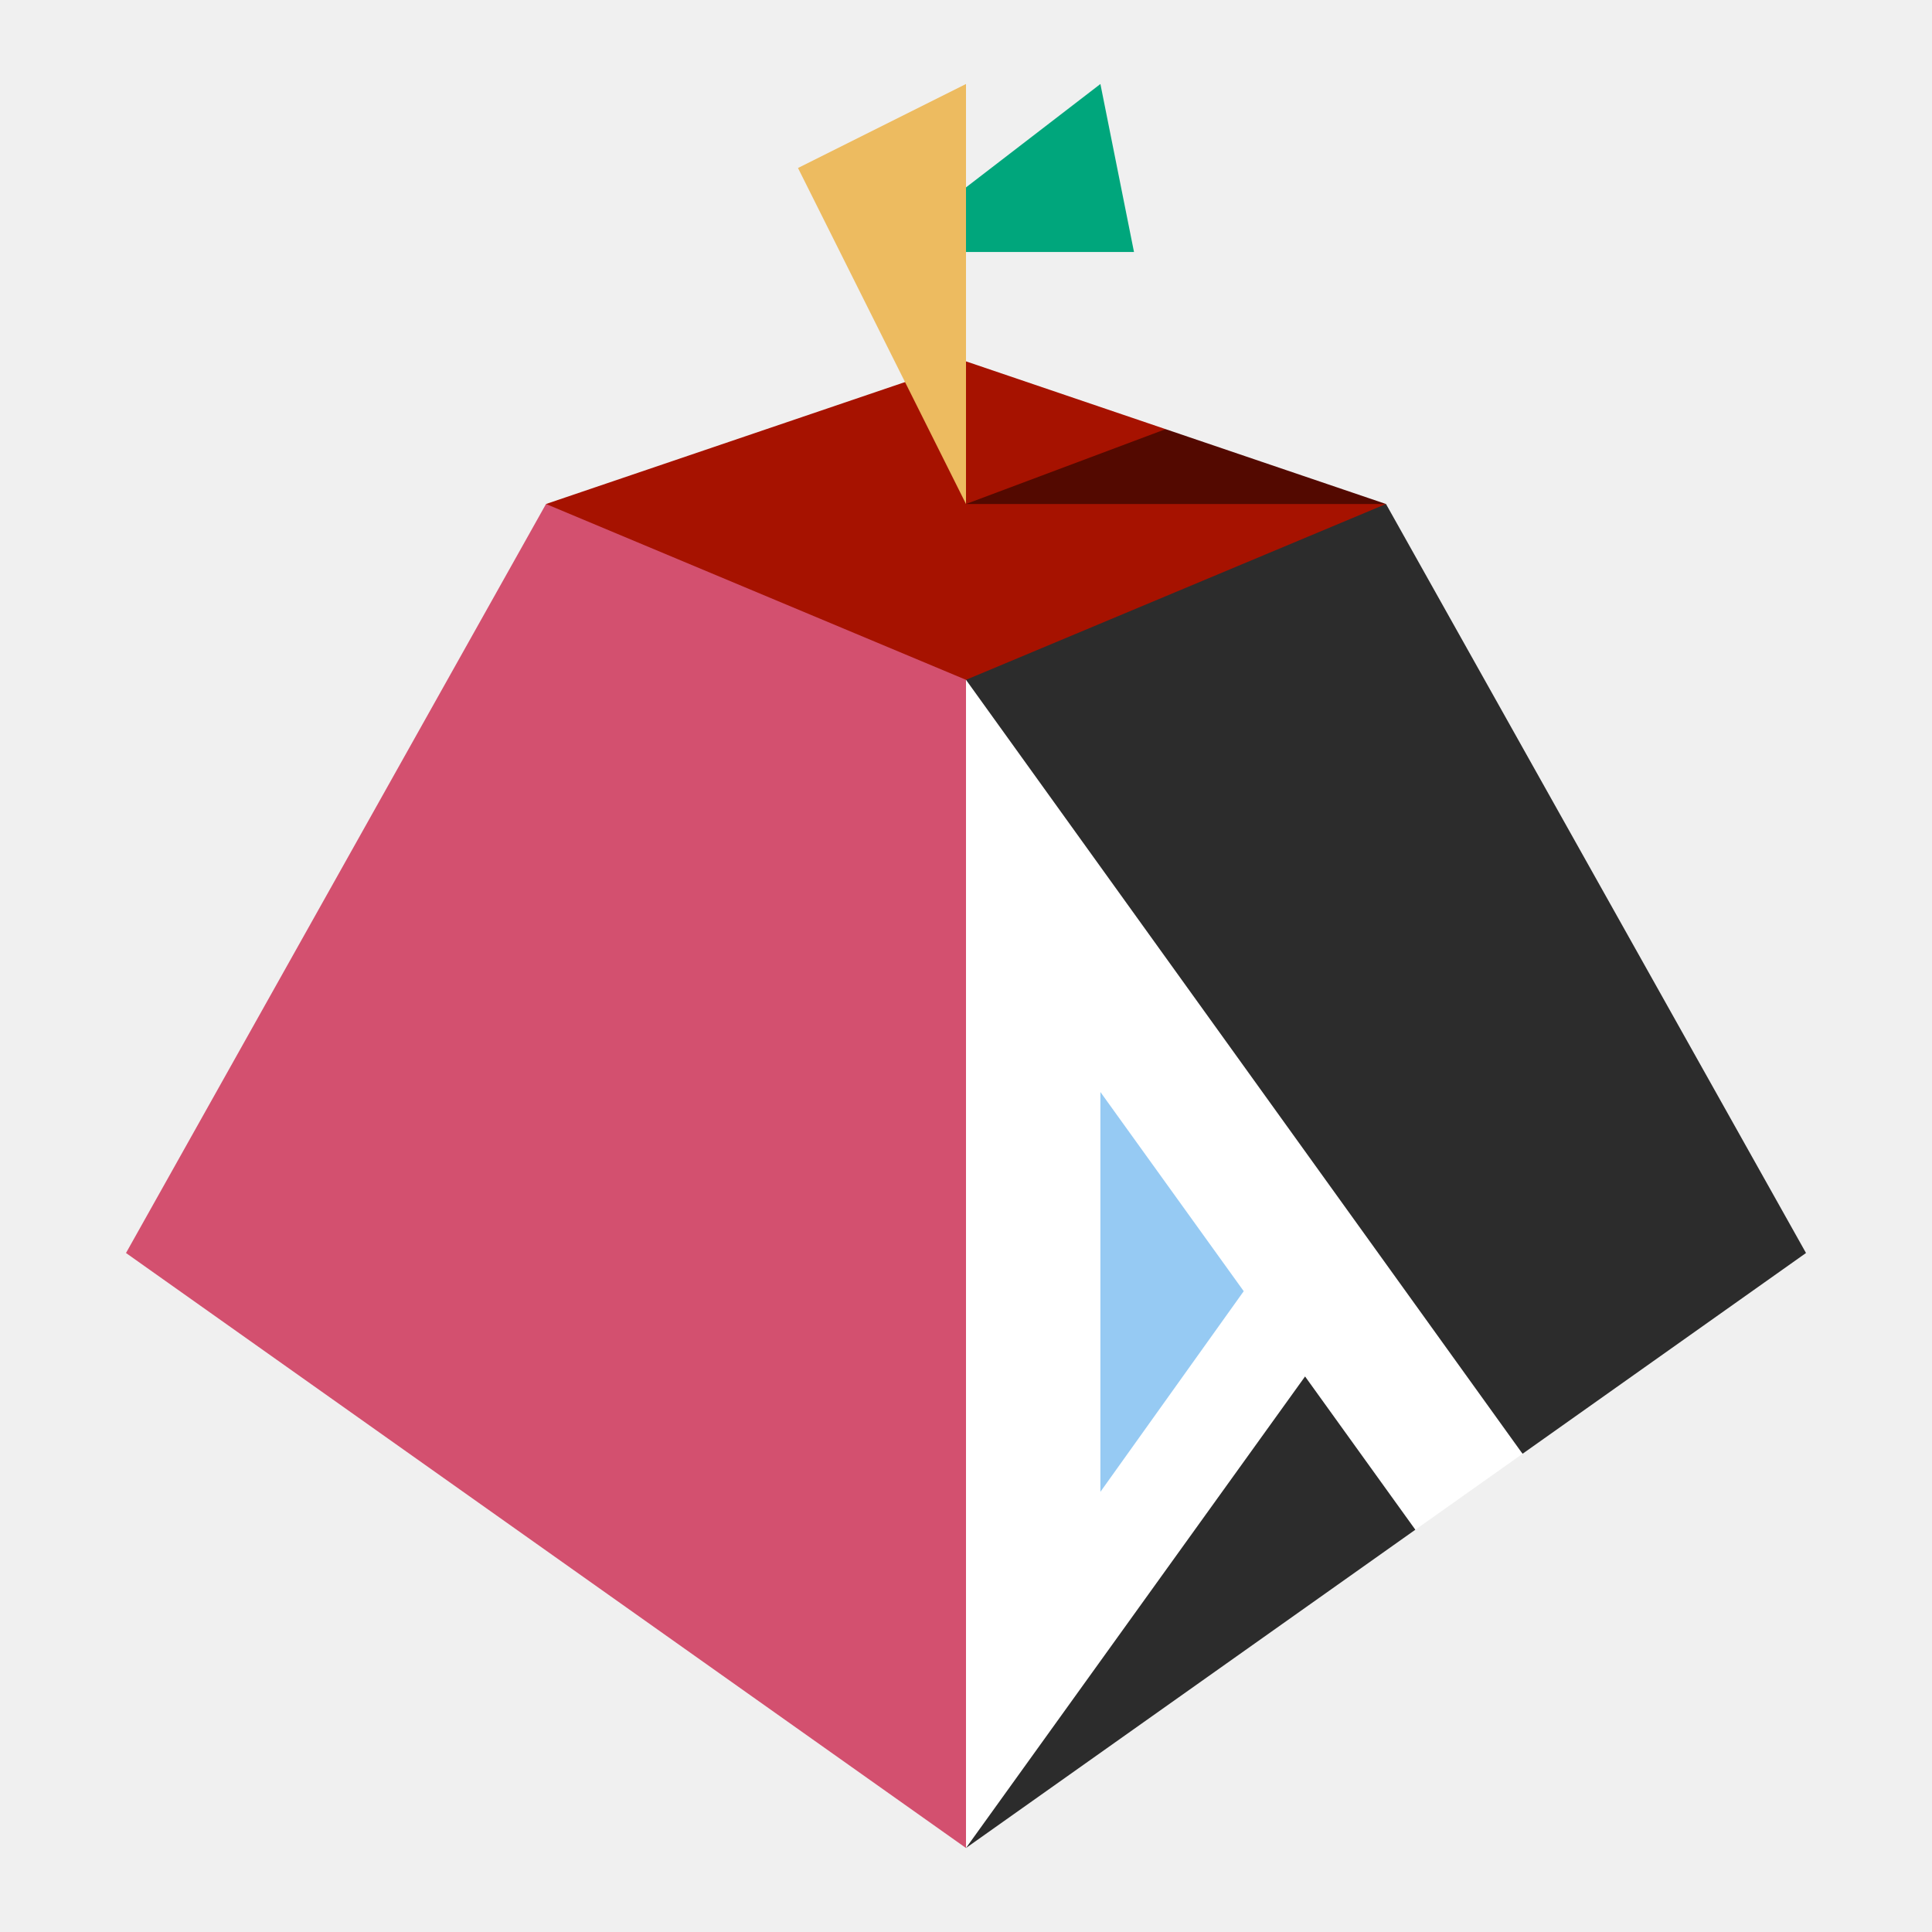
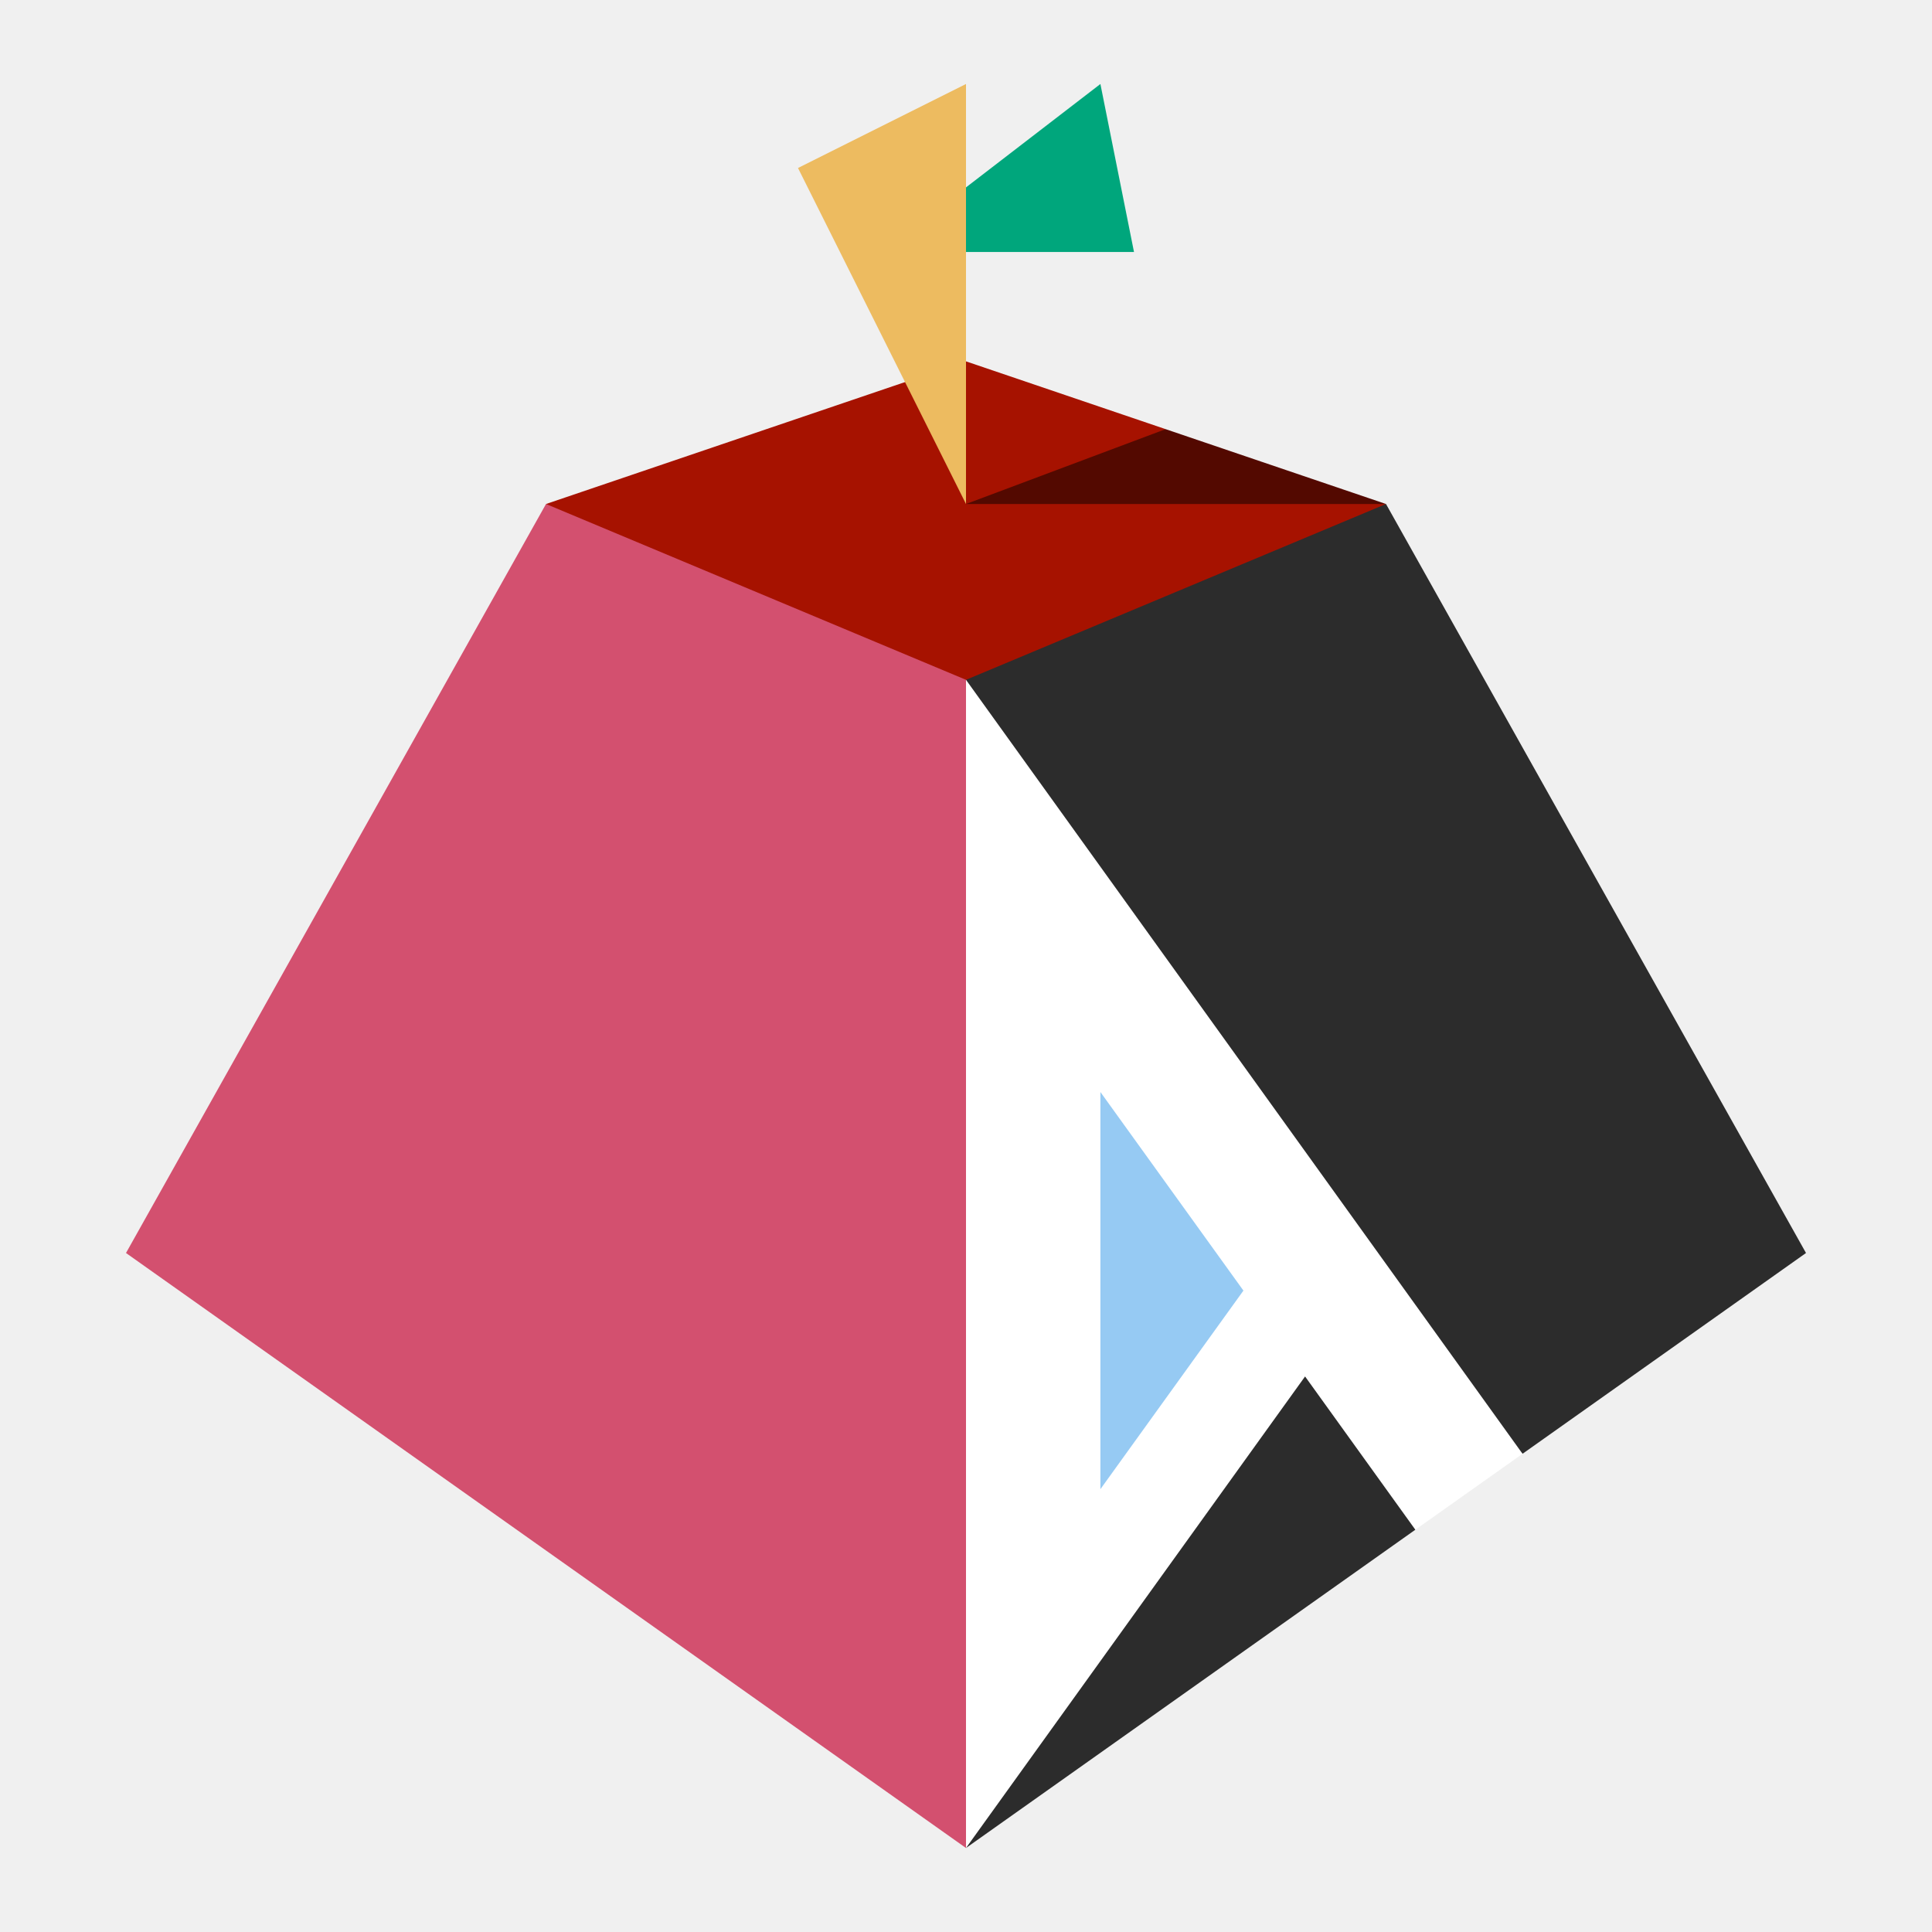
<svg xmlns="http://www.w3.org/2000/svg" width="575" height="575" viewBox="0 0 575 575" version="1.1" xml:space="preserve" style="clip-rule:evenodd;fill-rule:evenodd;stroke-linejoin:round;stroke-miterlimit:2" id="svg92">
  <defs id="defs96" />
  <g id="layer8" style="display:inline" transform="translate(287.5,550)" />
  <g id="layer7" style="display:inline" transform="translate(287.5,550)">
    <path id="path1639" style="color:#000000;overflow:visible;fill:#2c2c2c;fill-opacity:1;fill-rule:evenodd;stroke:none;stroke-width:1;stroke-linecap:round;stroke-linejoin:round;stroke-miterlimit:2;stroke-dasharray:none;stroke-opacity:0.5;paint-order:stroke markers fill" d="M 475,150 H 350 L 349.998,550 483.732,455.273 460,390 515.635,432.674 600,372.916 Z" transform="translate(-350,-550)" />
    <path style="color:#000000;overflow:visible;fill:#d3506f;fill-opacity:1;fill-rule:evenodd;stroke:none;stroke-width:1;stroke-linecap:round;stroke-linejoin:round;stroke-miterlimit:2;stroke-dasharray:none;stroke-opacity:0.5;paint-order:stroke markers fill" d="M -250,-177.083 0,0 15,-45 21.341,-300 0,-347.674 5e-5,-360 -100,-400 H -125 Z" id="path1627" />
    <path style="color:#000000;overflow:visible;fill:#a61200;fill-opacity:1;fill-rule:evenodd;stroke:none;stroke-width:1;stroke-linecap:round;stroke-linejoin:round;stroke-miterlimit:2;stroke-dasharray:none;stroke-opacity:0.5;paint-order:stroke markers fill" d="M -125,-400 0,-442.453 59.406,-422.277 40,-405 125,-400 0,-347.674" id="path1629" />
    <path style="color:#000000;overflow:visible;fill:#00a67c;fill-opacity:1;fill-rule:evenodd;stroke:none;stroke-width:1;stroke-linecap:round;stroke-linejoin:round;stroke-miterlimit:2;stroke-dasharray:none;stroke-opacity:0.5;paint-order:stroke markers fill" d="M -25,-475 H 50 L 40,-525 Z" id="path1631" />
    <path style="color:#000000;overflow:visible;fill:#edbb60;fill-opacity:1;fill-rule:evenodd;stroke:none;stroke-width:1;stroke-linecap:round;stroke-linejoin:round;stroke-miterlimit:2;stroke-dasharray:none;stroke-opacity:0.5;paint-order:stroke markers fill" d="M 4.9025e-5,-400 5e-5,-525 -50,-500 Z" id="path1633" />
    <path style="color:#000000;overflow:visible;fill:#ffffff;fill-opacity:1;fill-rule:evenodd;stroke:none;stroke-width:1;stroke-linecap:round;stroke-linejoin:round;stroke-miterlimit:2;stroke-dasharray:none;stroke-opacity:0.5;paint-order:stroke markers fill" d="M 133.732,-94.727 100.913,-140.34 -0.002,0 0,-347.674 165.636,-117.325 Z" id="path1641" />
-     <path style="color:#000000;overflow:visible;fill:#96caf3;fill-opacity:1;fill-rule:evenodd;stroke:none;stroke-width:1;stroke-linecap:round;stroke-linejoin:round;stroke-miterlimit:2;stroke-dasharray:none;stroke-opacity:0.5;paint-order:stroke markers fill" d="M 40,-106 V -225 L 82.655,-165.717 Z" id="path1643" />
+     <path style="color:#000000;overflow:visible;fill:#96caf3;fill-opacity:1;fill-rule:evenodd;stroke:none;stroke-width:1;stroke-linecap:round;stroke-linejoin:round;stroke-miterlimit:2;stroke-dasharray:none;stroke-opacity:0.5;paint-order:stroke markers fill" d="M 40,-106.791 V -225 L 82.566,-165.893 Z" id="path1643" />
    <path style="color:#000000;overflow:visible;opacity:1;fill:#530900;fill-opacity:1;fill-rule:evenodd;stroke:none;stroke-width:1.803;stroke-linecap:round;stroke-linejoin:round;stroke-miterlimit:2;stroke-dasharray:none;stroke-opacity:0.5;paint-order:stroke markers fill" d="M 4.9025e-5,-400 H 125 L 59.406,-422.277" id="path1955" />
  </g>
</svg>
